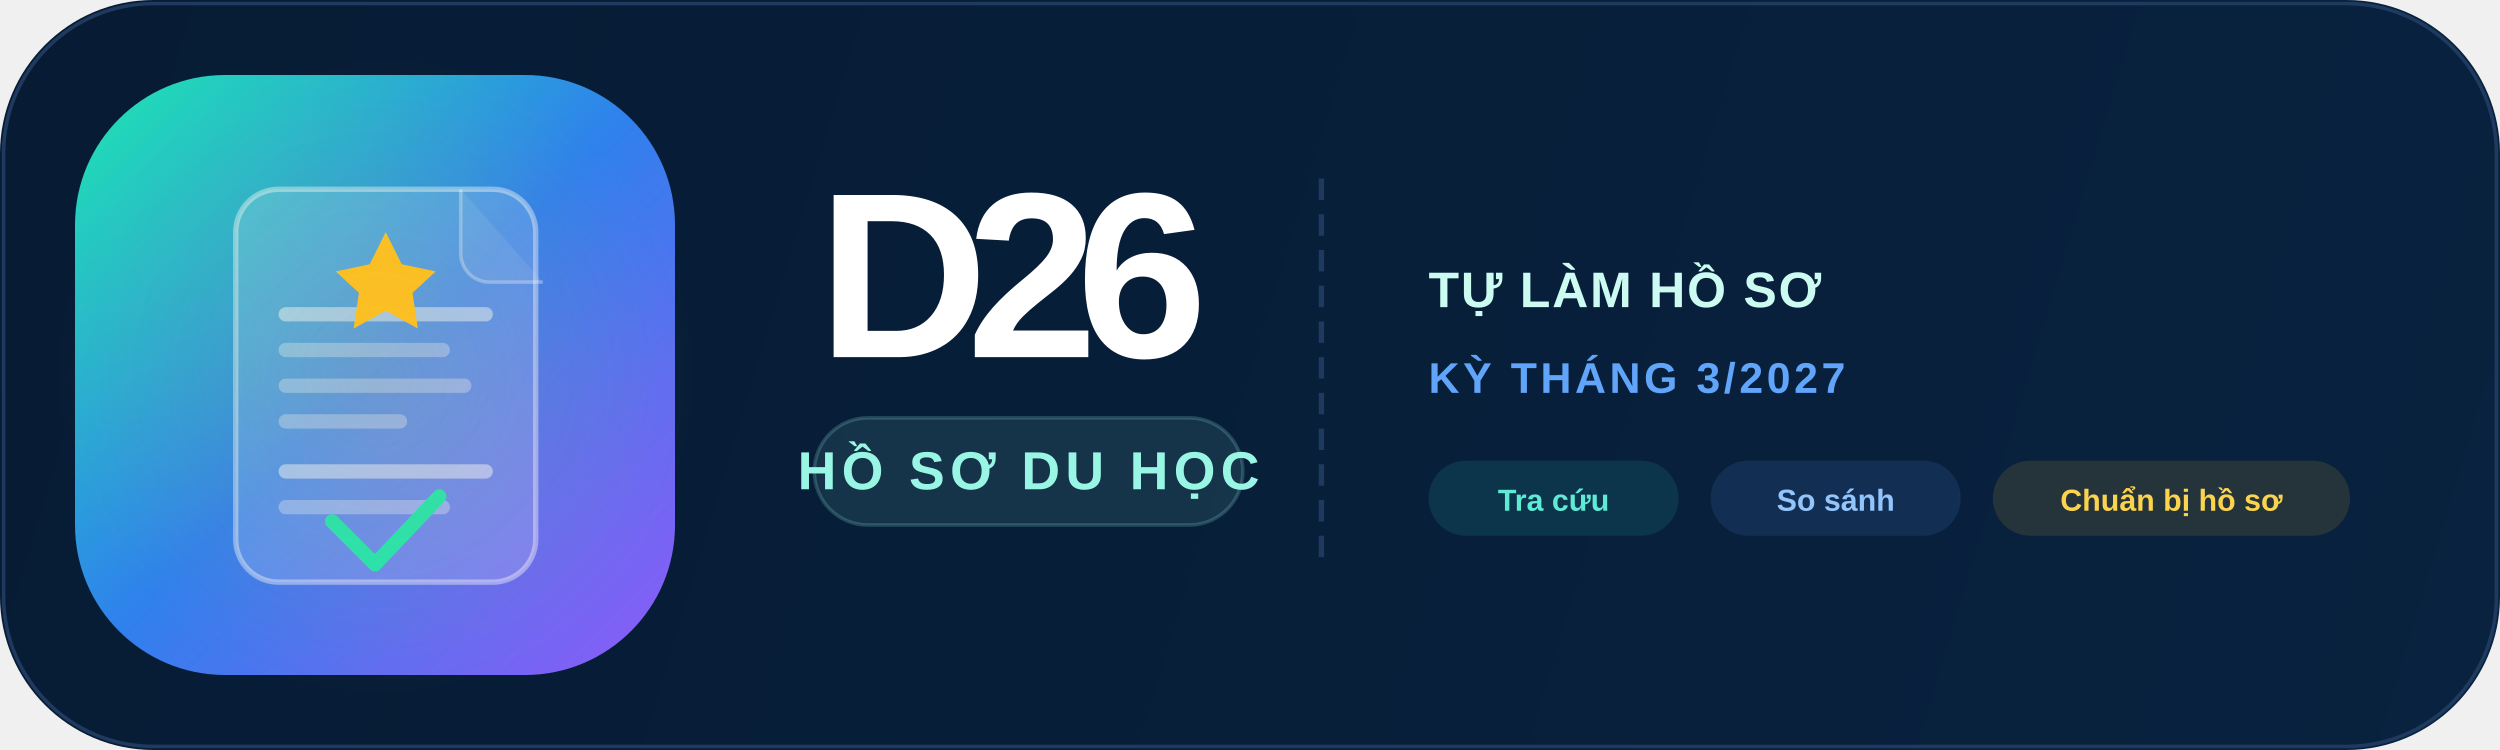
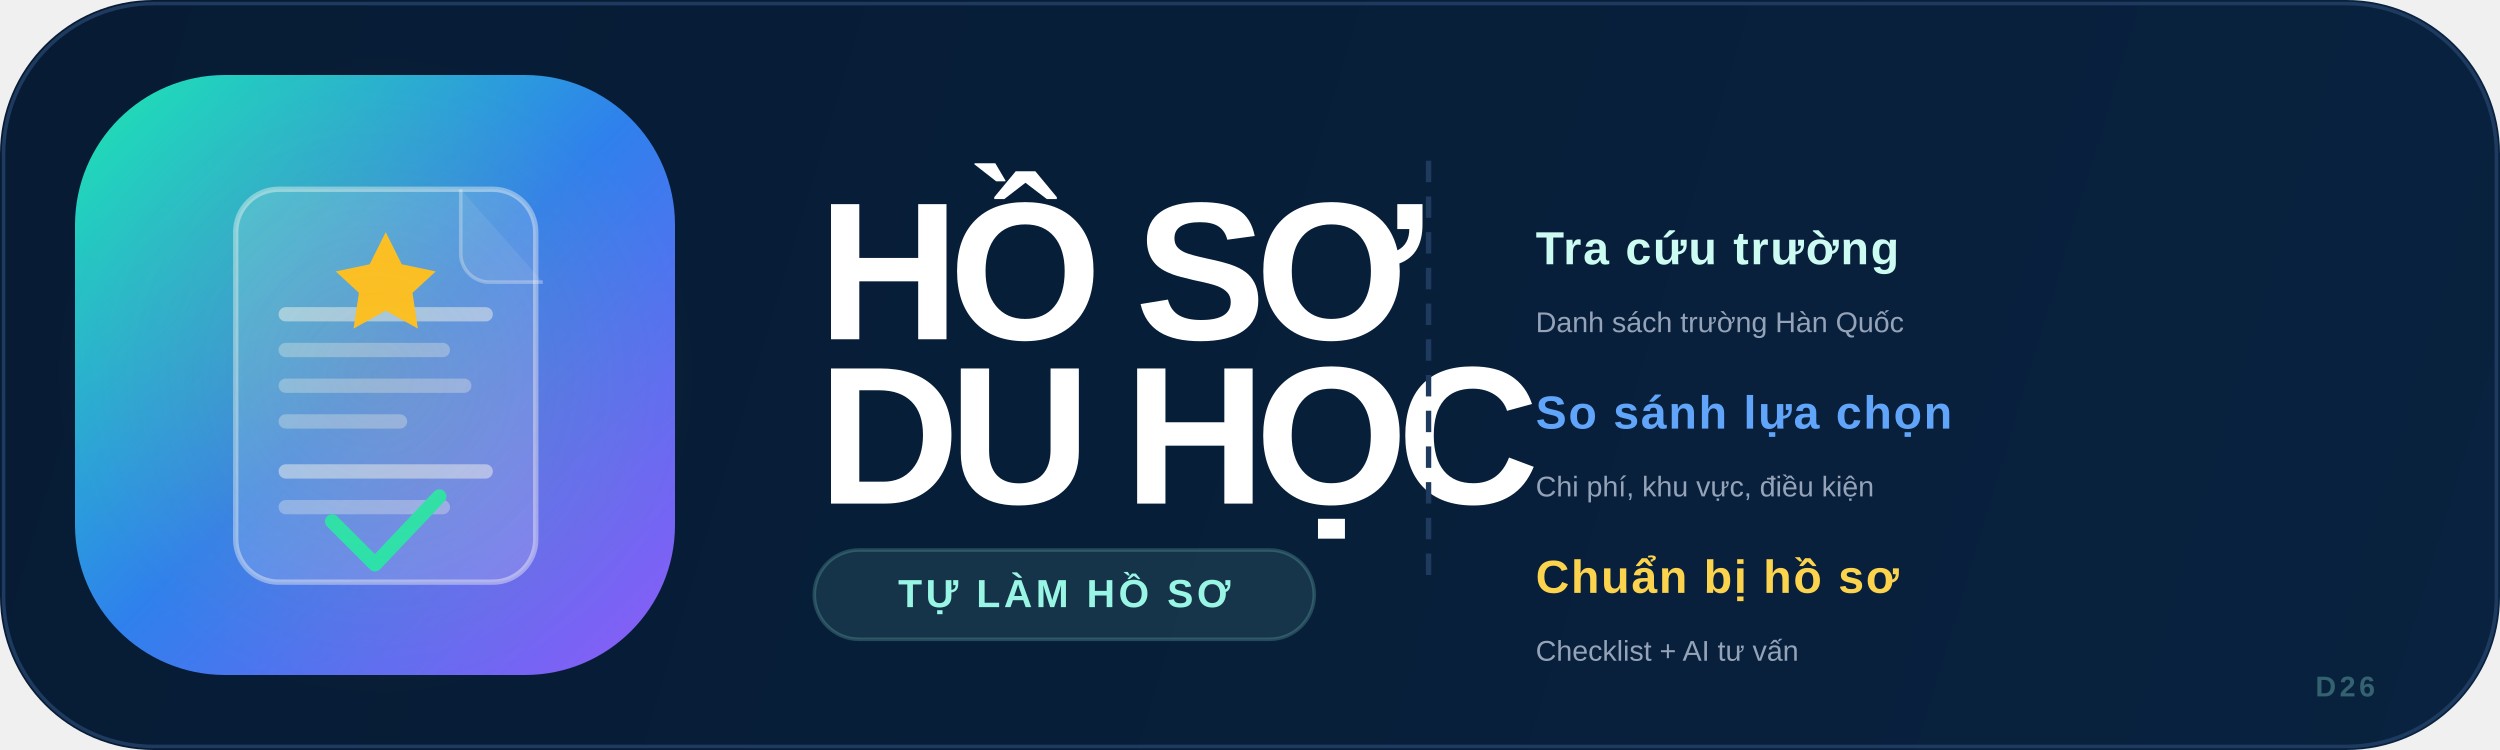
<svg xmlns="http://www.w3.org/2000/svg" width="1400" height="420" viewBox="0 0 1400 420" fill="none">
  <defs>
    <linearGradient id="bgGrad" x1="0" y1="0" x2="1400" y2="420" gradientUnits="userSpaceOnUse">
      <stop offset="0" stop-color="#071B34" />
      <stop offset="1" stop-color="#08223F" />
    </linearGradient>
    <linearGradient id="iconGrad" x1="48" y1="48" x2="371" y2="371" gradientUnits="userSpaceOnUse">
      <stop offset="0" stop-color="#20E3B2" />
      <stop offset="0.5" stop-color="#2F80ED" />
      <stop offset="1" stop-color="#8B5CF6" />
    </linearGradient>
    <radialGradient id="glow" cx="210" cy="210" r="180" gradientUnits="userSpaceOnUse">
      <stop offset="0" stop-color="#FBBF24" stop-opacity="0.15" />
      <stop offset="1" stop-color="#FBBF24" stop-opacity="0" />
    </radialGradient>
  </defs>
  <rect width="1400" height="420" rx="86" fill="url(#bgGrad)" />
  <rect x="2" y="2" width="1396" height="416" rx="84" fill="none" stroke="#1E3A5F" stroke-width="2" />
  <rect x="42" y="42" width="336" height="336" rx="84" fill="url(#iconGrad)" />
  <g transform="translate(128,100)">
    <rect x="4" y="6" width="168" height="220" rx="24" fill="rgba(255,255,255,0.15)" stroke="rgba(255,255,255,0.4)" stroke-width="3" />
    <path d="M130 6V42C130 50.8 137.2 58 146 58H176" fill="rgba(255,255,255,0.08)" stroke="rgba(255,255,255,0.3)" stroke-width="2" />
    <rect x="28" y="72" width="120" height="8" rx="4" fill="rgba(255,255,255,0.45)" />
    <rect x="28" y="92" width="96" height="8" rx="4" fill="rgba(255,255,255,0.3)" />
    <rect x="28" y="112" width="108" height="8" rx="4" fill="rgba(255,255,255,0.3)" />
    <rect x="28" y="132" width="72" height="8" rx="4" fill="rgba(255,255,255,0.3)" />
    <rect x="28" y="160" width="120" height="8" rx="4" fill="rgba(255,255,255,0.45)" />
    <rect x="28" y="180" width="96" height="8" rx="4" fill="rgba(255,255,255,0.3)" />
    <path d="M88 30L97 48L116 52L103 64L106 84L88 74L70 84L73 64L60 52L79 48L88 30Z" fill="#FBBF24" />
    <path d="M58 192L82 216L118 178" stroke="#20E3B2" stroke-width="8" stroke-linecap="round" stroke-linejoin="round" />
  </g>
  <circle cx="210" cy="210" r="180" fill="url(#glow)" />
-   <text x="458" y="200" fill="white" font-family="'Be Vietnam Pro', 'Arial Black', Arial, sans-serif" font-size="132" font-weight="900" letter-spacing="-12">D26</text>
-   <rect x="456" y="234" width="240" height="60" rx="30" fill="rgba(153,246,228,0.1)" stroke="rgba(153,246,228,0.2)" stroke-width="2" />
-   <text x="576" y="274" text-anchor="middle" fill="#99F6E4" font-family="'Be Vietnam Pro', Arial, sans-serif" font-size="30" font-weight="800" letter-spacing="3">HỒ SƠ DU HỌC</text>
-   <line x1="740" y1="100" x2="740" y2="320" stroke="#1E3A5F" stroke-width="3" stroke-dasharray="12 8" />
-   <text x="800" y="172" fill="#CCFBF1" font-family="'Be Vietnam Pro', Arial, sans-serif" font-size="28" font-weight="600" letter-spacing="1">TỰ LÀM HỒ SƠ</text>
-   <text x="800" y="220" fill="#60A5FA" font-family="'Be Vietnam Pro', Arial, sans-serif" font-size="24" font-weight="700" letter-spacing="2">KỲ THÁNG 3/2027</text>
-   <rect x="800" y="258" width="140" height="42" rx="21" fill="rgba(45,212,191,0.12)" />
-   <text x="870" y="286" text-anchor="middle" fill="#5EEAD4" font-family="'Be Vietnam Pro', Arial, sans-serif" font-size="17" font-weight="700">Tra cứu</text>
-   <rect x="958" y="258" width="140" height="42" rx="21" fill="rgba(96,165,250,0.12)" />
-   <text x="1028" y="286" text-anchor="middle" fill="#93C5FD" font-family="'Be Vietnam Pro', Arial, sans-serif" font-size="17" font-weight="700">So sánh</text>
-   <rect x="1116" y="258" width="200" height="42" rx="21" fill="rgba(251,191,36,0.12)" />
-   <text x="1216" y="286" text-anchor="middle" fill="#FCD34D" font-family="'Be Vietnam Pro', Arial, sans-serif" font-size="17" font-weight="700">Chuẩn bị hồ sơ</text>
+   <text x="458" y="190" fill="white" font-family="'Be Vietnam Pro', 'Arial Black', Arial, sans-serif" font-size="110" font-weight="900" letter-spacing="-6">HỒ SƠ</text>
+   <text x="458" y="282" fill="white" font-family="'Be Vietnam Pro', 'Arial Black', Arial, sans-serif" font-size="110" font-weight="900" letter-spacing="-6">DU HỌC</text>
+   <rect x="456" y="308" width="280" height="50" rx="25" fill="rgba(153,246,228,0.1)" stroke="rgba(153,246,228,0.2)" stroke-width="2" />
+   <text x="596" y="340" text-anchor="middle" fill="#99F6E4" font-family="'Be Vietnam Pro', Arial, sans-serif" font-size="22" font-weight="800" letter-spacing="2">TỰ LÀM HỒ SƠ</text>
+   <line x1="800" y1="90" x2="800" y2="330" stroke="#1E3A5F" stroke-width="3" stroke-dasharray="12 8" />
+   <text x="860" y="148" fill="#CCFBF1" font-family="'Be Vietnam Pro', Arial, sans-serif" font-size="26" font-weight="600" letter-spacing="1">Tra cứu trường</text>
+   <text x="860" y="186" fill="#94A3B8" font-family="'Be Vietnam Pro', Arial, sans-serif" font-size="16" font-weight="400">Danh sách trường Hàn Quốc</text>
+   <text x="860" y="240" fill="#60A5FA" font-family="'Be Vietnam Pro', Arial, sans-serif" font-size="26" font-weight="600" letter-spacing="1">So sánh lựa chọn</text>
+   <text x="860" y="278" fill="#94A3B8" font-family="'Be Vietnam Pro', Arial, sans-serif" font-size="16" font-weight="400">Chi phí, khu vực, điều kiện</text>
+   <text x="860" y="332" fill="#FCD34D" font-family="'Be Vietnam Pro', Arial, sans-serif" font-size="26" font-weight="600" letter-spacing="1">Chuẩn bị hồ sơ</text>
+   <text x="860" y="370" fill="#94A3B8" font-family="'Be Vietnam Pro', Arial, sans-serif" font-size="16" font-weight="400">Checklist + AI tư vấn</text>
+   <text x="1330" y="390" text-anchor="end" fill="rgba(153,246,228,0.3)" font-family="Arial, sans-serif" font-size="16" font-weight="600" letter-spacing="2">D26</text>
</svg>
